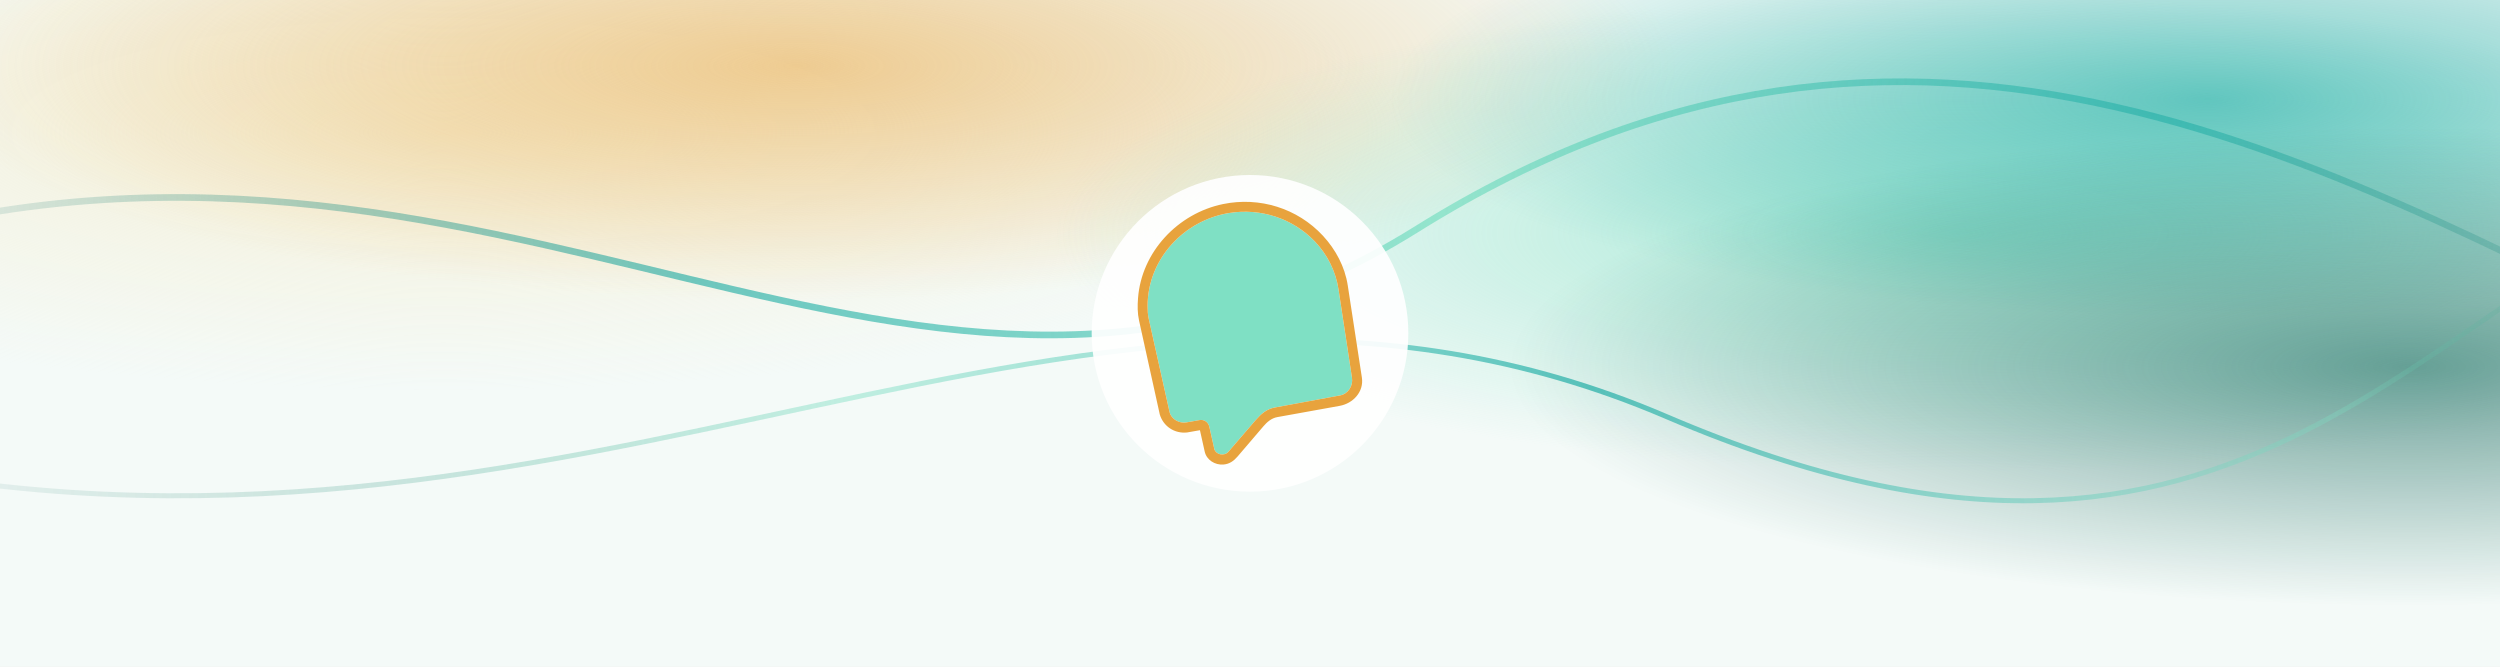
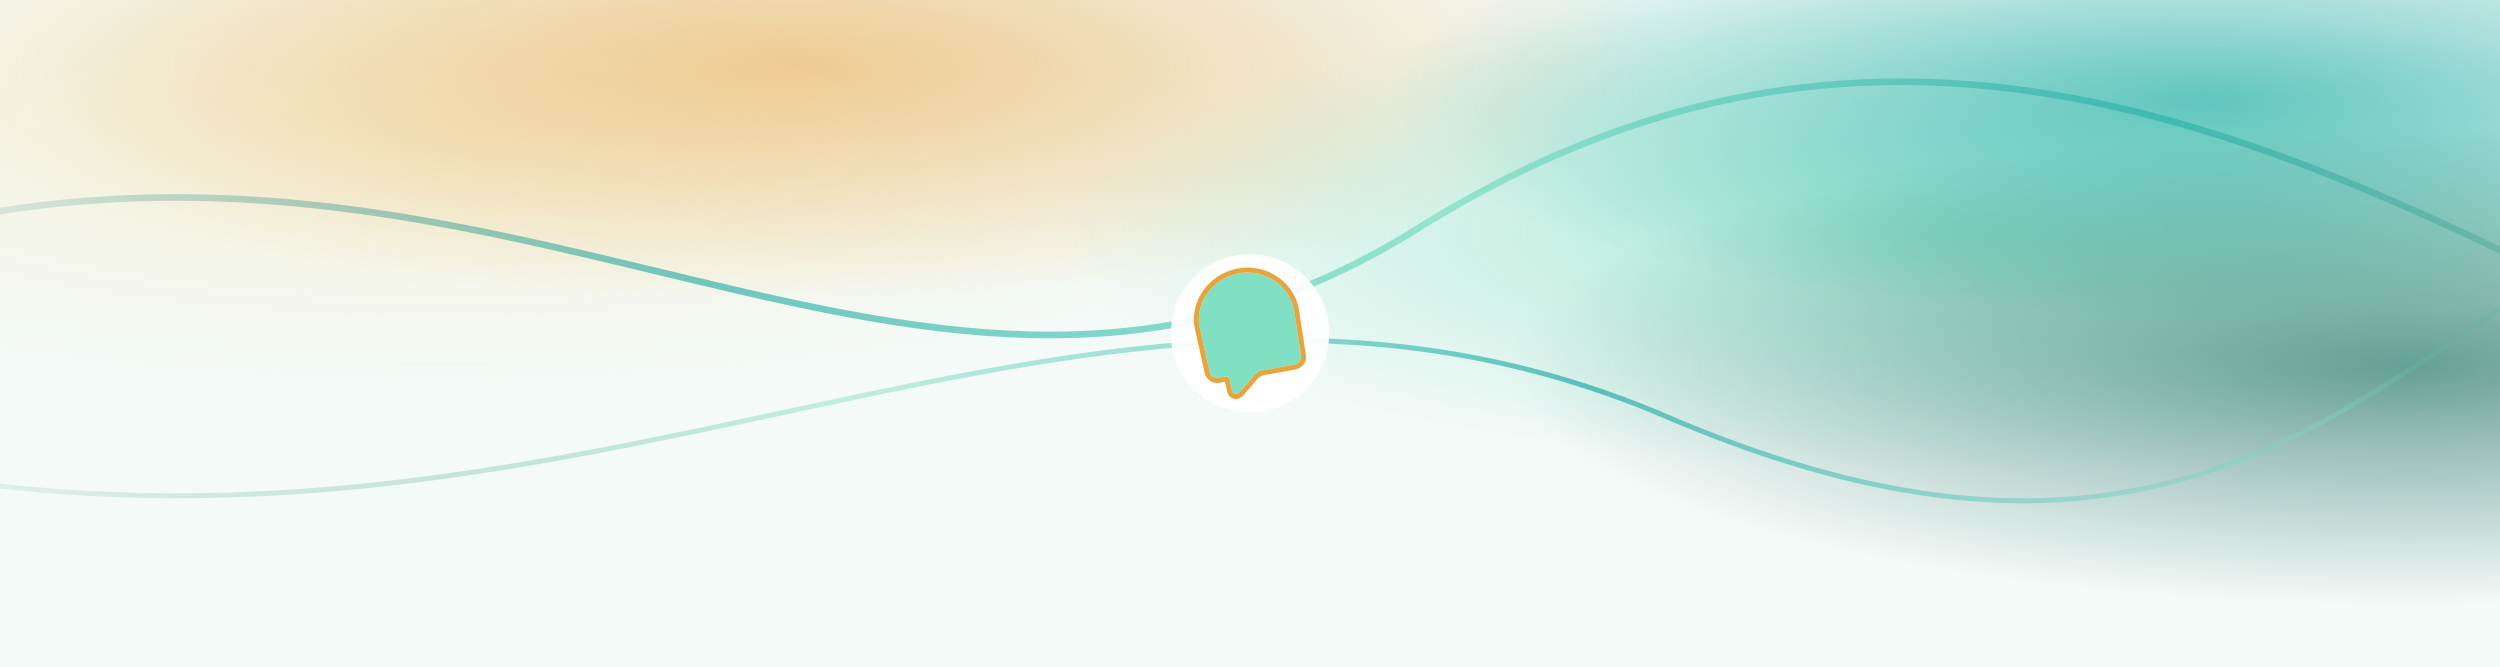
<svg xmlns="http://www.w3.org/2000/svg" viewBox="0 0 600 160" width="600" height="160">
  <defs>
    <radialGradient id="blob-cream" cx="18%" cy="20%" r="55%">
      <stop offset="0%" stop-color="#f5efd4" stop-opacity="0.9" />
      <stop offset="70%" stop-color="#f5efd4" stop-opacity="0" />
    </radialGradient>
    <radialGradient id="blob-amber" cx="32%" cy="10%" r="50%">
      <stop offset="0%" stop-color="#e8a33d" stop-opacity="0.5" />
      <stop offset="70%" stop-color="#e8a33d" stop-opacity="0" />
    </radialGradient>
    <radialGradient id="blob-seafoam" cx="78%" cy="35%" r="55%">
      <stop offset="0%" stop-color="#7fe0c4" stop-opacity="0.65" />
      <stop offset="65%" stop-color="#7fe0c4" stop-opacity="0" />
    </radialGradient>
    <radialGradient id="blob-teal" cx="88%" cy="15%" r="50%">
      <stop offset="0%" stop-color="#00a19a" stop-opacity="0.55" />
      <stop offset="65%" stop-color="#00a19a" stop-opacity="0" />
    </radialGradient>
    <radialGradient id="blob-emerald" cx="96%" cy="55%" r="55%">
      <stop offset="0%" stop-color="#00594c" stop-opacity="0.55" />
      <stop offset="65%" stop-color="#00594c" stop-opacity="0" />
    </radialGradient>
    <linearGradient id="flow-a" x1="0" y1="0" x2="1" y2="0">
      <stop offset="0%" stop-color="#00594c" stop-opacity="0" />
      <stop offset="30%" stop-color="#00a19a" stop-opacity="0.55" />
      <stop offset="55%" stop-color="#7fe0c4" stop-opacity="0.75" />
      <stop offset="80%" stop-color="#00a19a" stop-opacity="0.4" />
      <stop offset="100%" stop-color="#00594c" stop-opacity="0" />
    </linearGradient>
    <linearGradient id="flow-b" x1="0" y1="0" x2="1" y2="0">
      <stop offset="0%" stop-color="#00594c" stop-opacity="0" />
      <stop offset="35%" stop-color="#7fe0c4" stop-opacity="0.45" />
      <stop offset="60%" stop-color="#00a19a" stop-opacity="0.6" />
      <stop offset="85%" stop-color="#7fe0c4" stop-opacity="0.3" />
      <stop offset="100%" stop-color="#00594c" stop-opacity="0" />
    </linearGradient>
  </defs>
  <rect width="600" height="160" fill="#f4faf8" />
  <rect width="600" height="160" fill="url(#blob-cream)" />
  <rect width="600" height="160" fill="url(#blob-amber)" />
  <rect width="600" height="160" fill="url(#blob-seafoam)" />
  <rect width="600" height="160" fill="url(#blob-teal)" />
  <rect width="600" height="160" fill="url(#blob-emerald)" />
  <path d="M -40 60 C 120 10, 220 130, 340 55 S 560 40, 660 90" fill="none" stroke="url(#flow-a)" stroke-width="1.6" stroke-linecap="round" />
  <path d="M -40 110 C 140 150, 260 40, 400 100 S 580 70, 660 40" fill="none" stroke="url(#flow-b)" stroke-width="1.2" stroke-linecap="round" />
-   <circle cx="300" cy="80" r="38" fill="#ffffff" fill-opacity="0.92" />
-   <g transform="translate(268,48) scale(0.219)">
+   <circle cx="300" cy="80" r="19" fill="#ffffff" fill-opacity="0.92" />
+   <g transform="translate(284,64) scale(0.1095)">
    <path fill="#7fe0c4" d="M243.13,97.97c-3.02-19.85-12.21-38.22-26-52.62-24.23-25.29-59.31-36.7-93.9-31.1-49.72,8.04-89.37,50.76-89.34,101.91,0,4.84.19,9.25,1.24,13.98l22.81,102.13c1.8,8.07,10.87,12.82,18.41,11.48l14.69-2.6c4.65-.82,9.35,2.34,10.41,7.03l5.53,24.56v.03c.73,3.29,3.98,5.44,6.58,5.93,3.29.63,6.73-.28,8.93-2.84l29.98-34.8c5.45-6.32,11.95-12.01,20.56-13.6l71.82-13.3c8.84-1.64,14.39-10.43,13.04-19.28l-14.76-96.91Z" />
    <path fill="#e8a33d" d="M253.23,93.49c-3.14-20.46-13.37-39.44-27.26-54.4C198.08,9.06,156.63-3.8,116.57,4.46,67.24,14.63,27.22,56.72,23.4,107.66c-.63,8.3-.65,16.38,1.15,24.55l22.7,102.81c3.92,13.11,16.28,21.21,29.91,19.74l14.09-2.48,5.21,23.39c2.05,9.2,11.21,15,20.62,14.22h0c6.59-.54,11.33-4.01,15.35-8.71l28.37-33.17c4.02-4.7,8.88-8.94,15.23-10.08l68.36-12.33c14.7-2.65,26.73-15.42,24.33-31.06l-15.49-101.05ZM244.85,214.16l-71.82,13.3c-8.61,1.59-15.11,7.28-20.56,13.6l-29.98,34.8c-2.2,2.56-5.64,3.47-8.93,2.84-2.6-.49-5.85-2.64-6.59-5.93v-.03s-5.52-24.56-5.52-24.56c-1.06-4.69-5.76-7.85-10.41-7.03l-14.69,2.6c-7.54,1.34-16.61-3.41-18.41-11.48l-22.81-102.13c-1.05-4.73-1.24-9.14-1.24-13.98-.03-51.15,39.62-93.87,89.34-101.91,34.59-5.6,69.67,5.81,93.9,31.1,13.79,14.4,22.98,32.77,26,52.62l14.76,96.91c1.35,8.85-4.2,17.64-13.04,19.28Z" />
  </g>
</svg>
